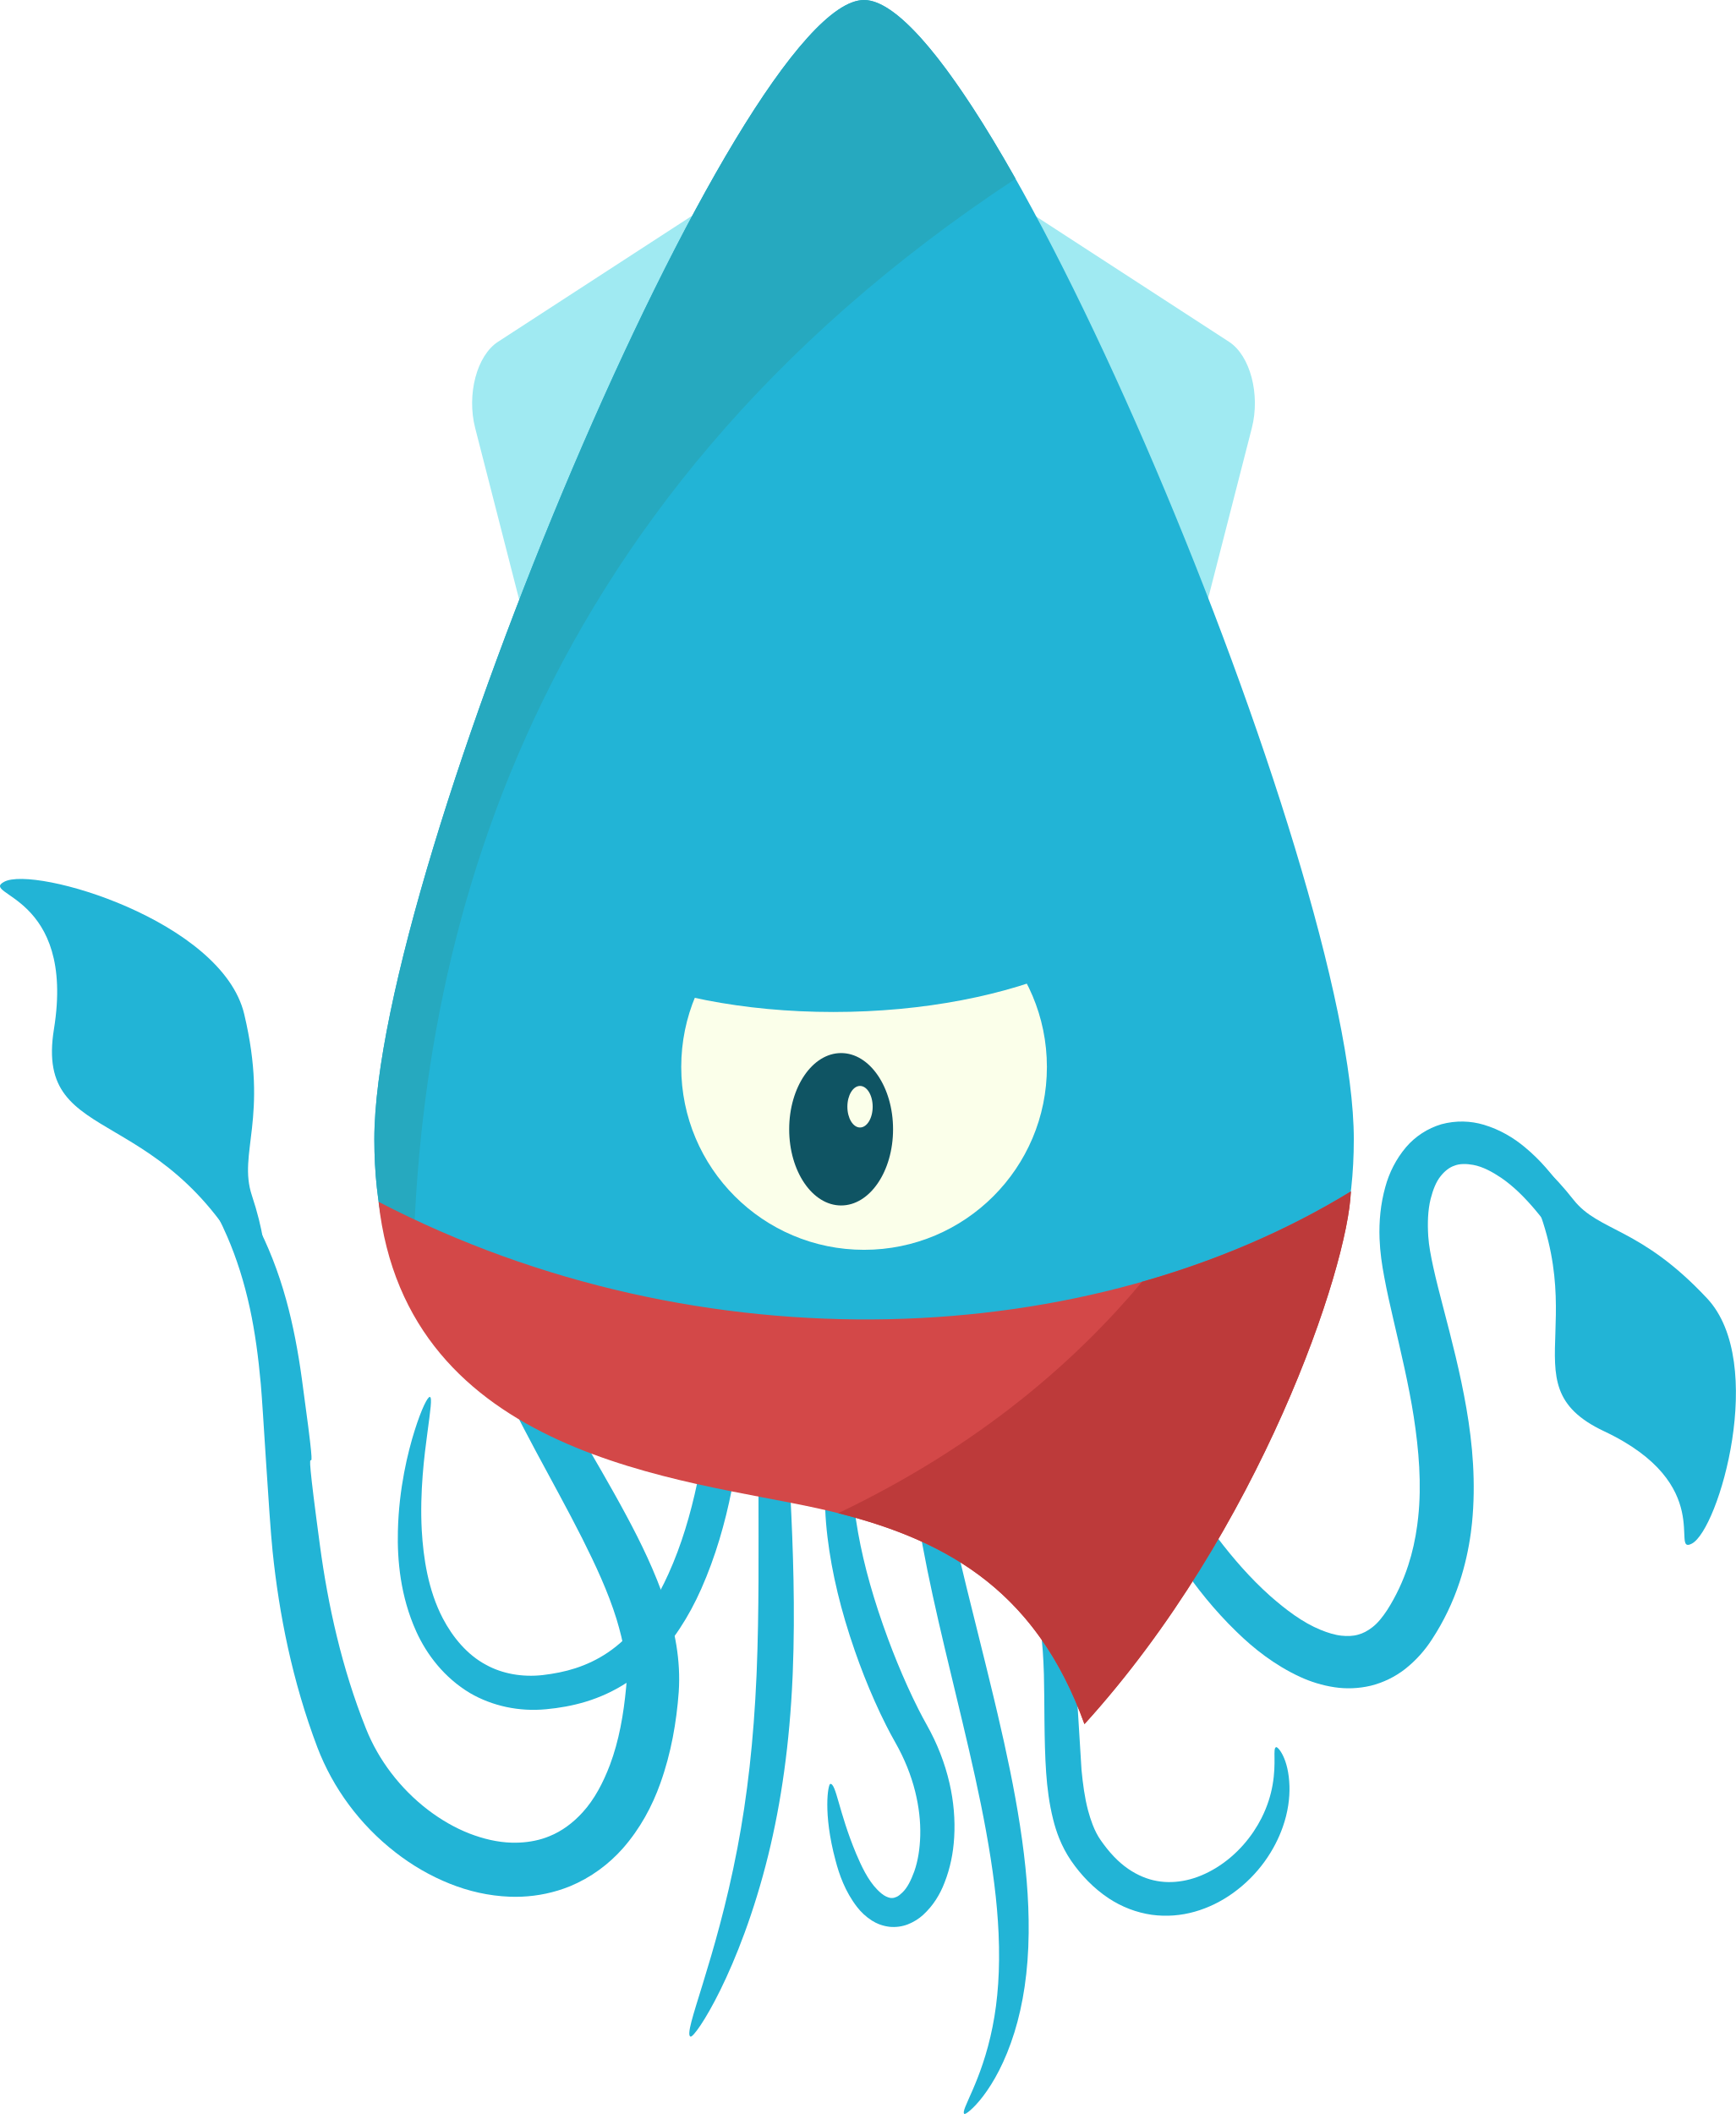
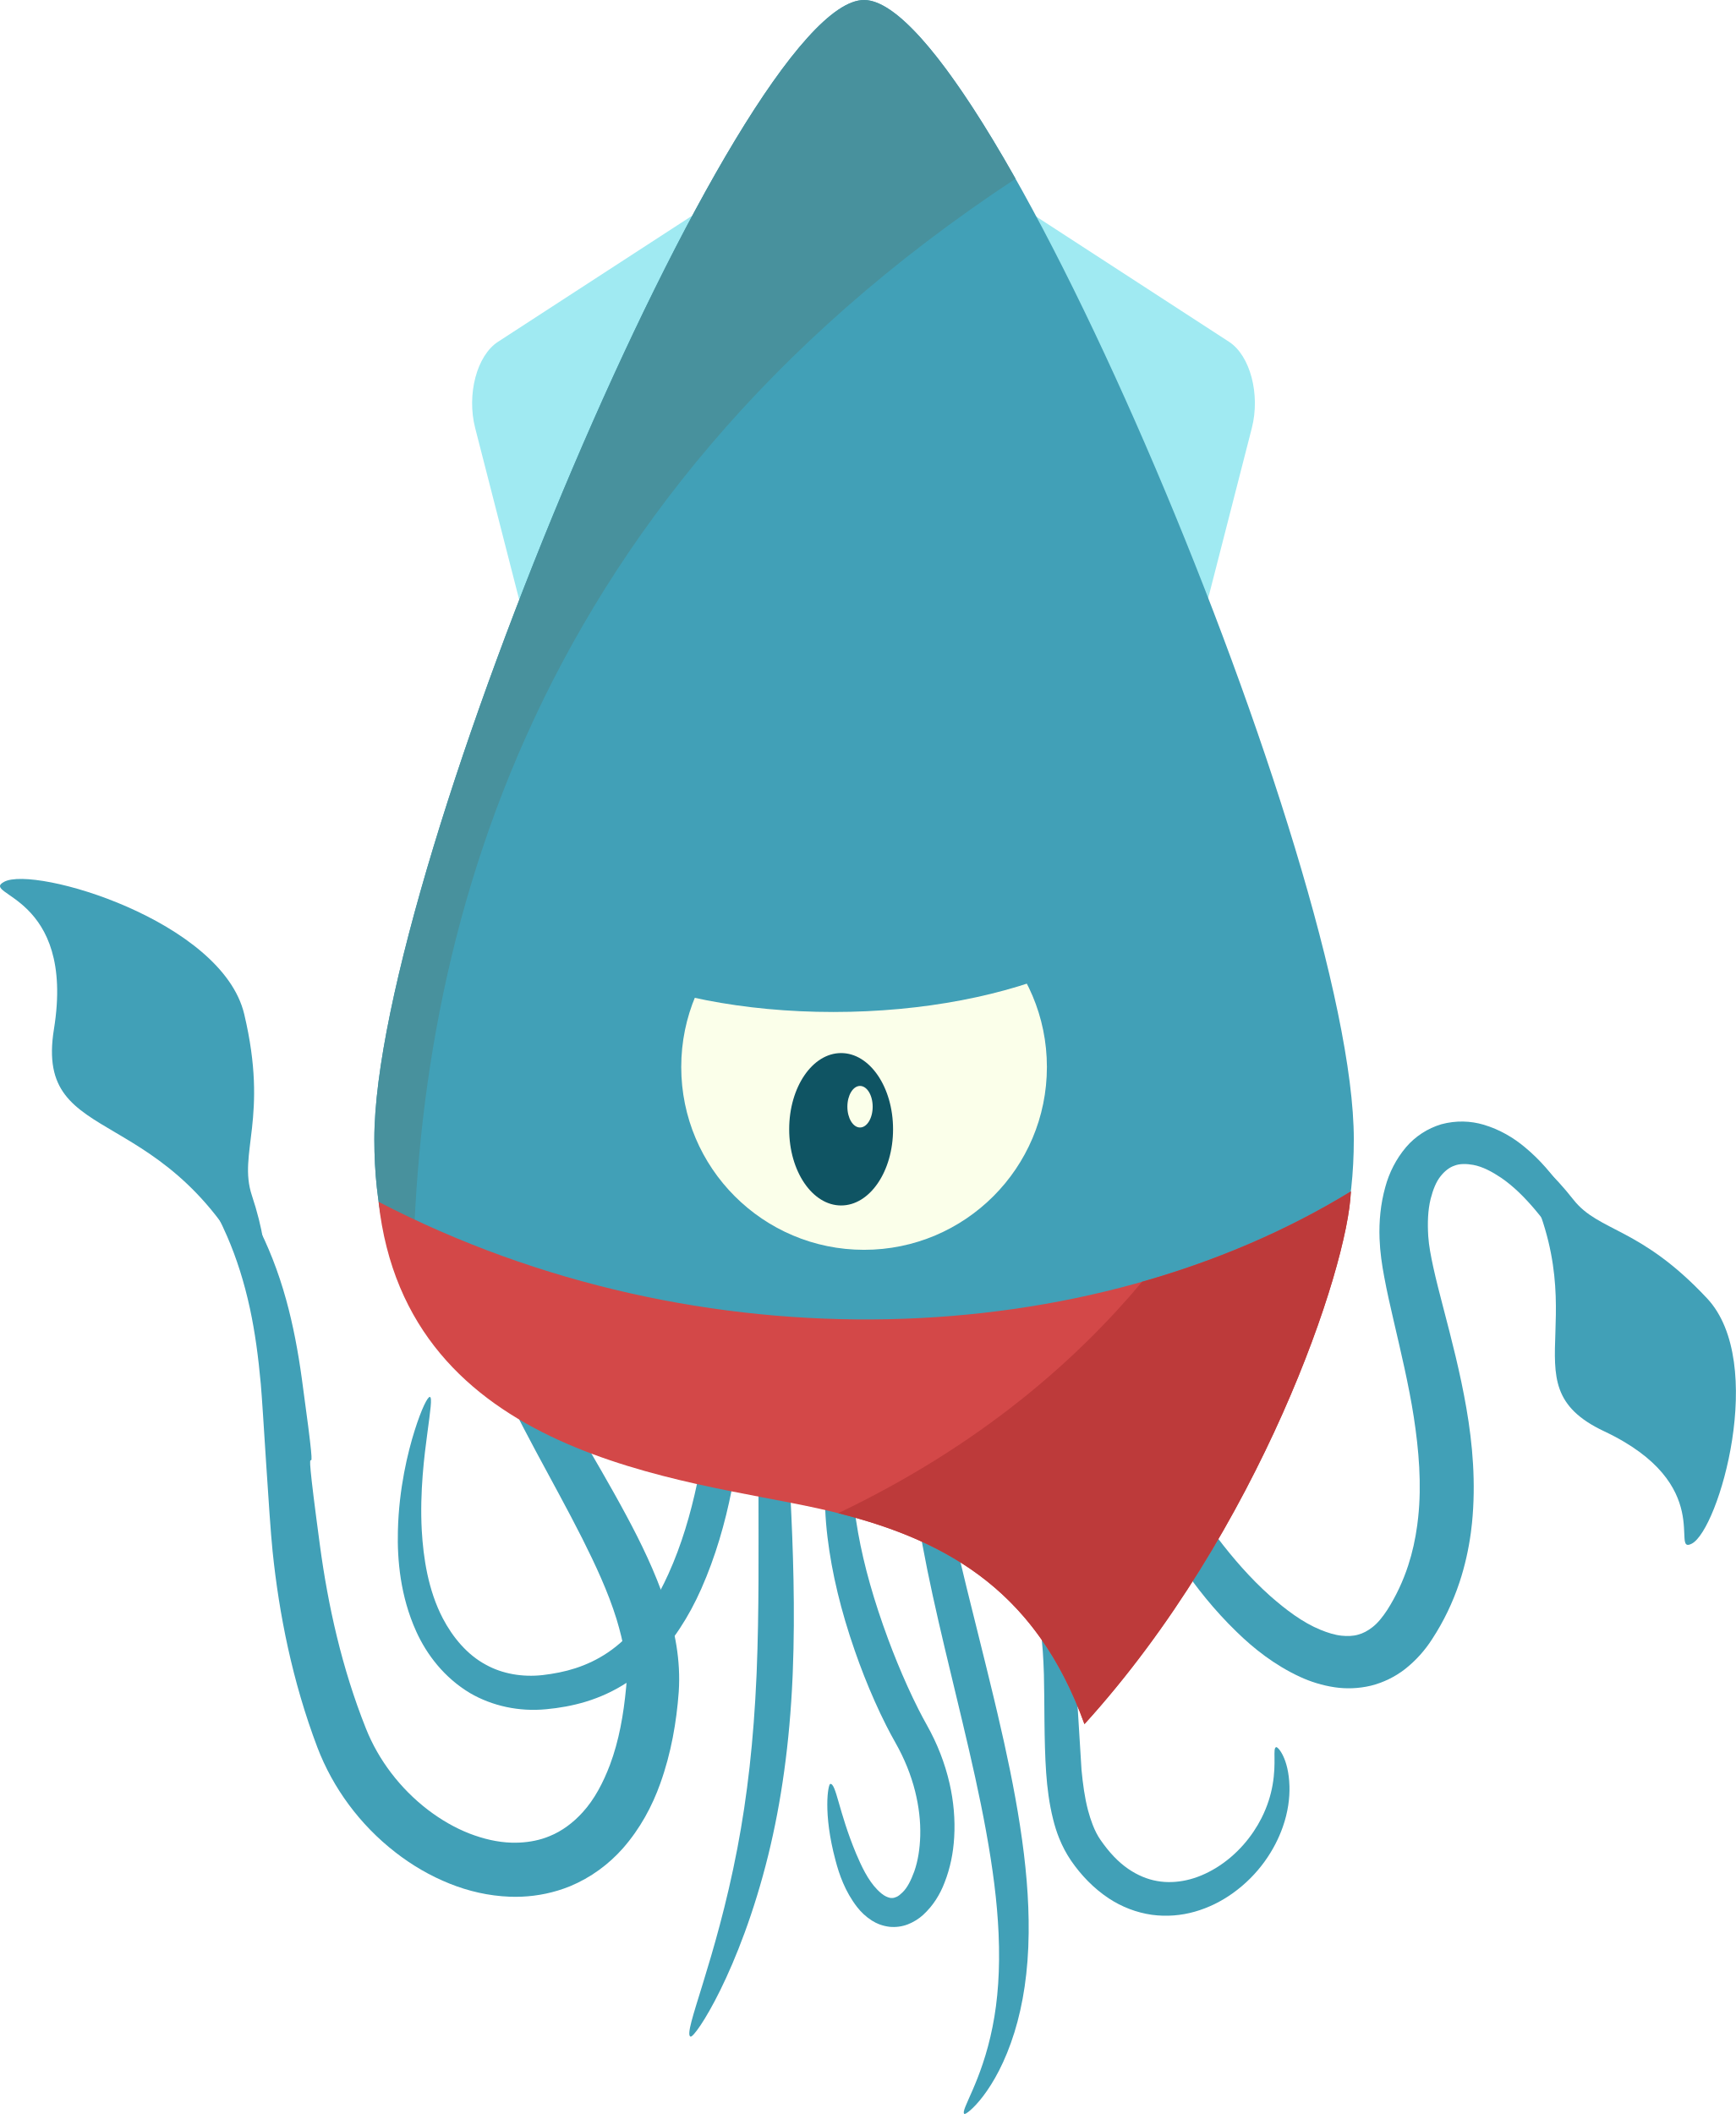
<svg xmlns="http://www.w3.org/2000/svg" version="1.1" id="squid" x="0px" y="0px" width="271.527mm" height="330.661mm" viewBox="0 0 962.105 1171.635" enable-background="new 0 0 738.37 1059.259" xml:space="preserve">
  <defs id="defs3579" />
-   <path style="fill:#22b4d6;fill-opacity:1;fill-rule:evenodd;stroke:none;stroke-width:1;stroke-linecap:butt;stroke-linejoin:miter;stroke-miterlimit:4;stroke-dasharray:none;stroke-opacity:1" d="m 402.847,591.426 c 1.917,-0.134 5.515,18.363 8.449,50.478 2.816,30.818 5.382,79.159 1.079,131.845 -2.592,32.618 -7.86,70.998 -23.696,106.791 -1.718,3.875 -3.6,7.738 -5.668,11.55 -3.829,7.058 -8.222,13.806 -13.287,20.086 -6.287,7.786 -13.66,14.657 -21.997,20.172 -7.257,4.769 -15.07,8.35 -23.069,10.78 -7.361,2.225 -14.745,3.51 -21.904,4.172 -15.024,1.465 -29.88,-1.759 -42.268,-8.95 -14.24,-8.524 -24.006,-21.324 -29.828,-34.221 -8.776,-19.439 -10.548,-39.584 -10.129,-55.712 0.556,-23.583 5.529,-43.642 9.269,-55.534 3.953,-12.567 7.356,-18.981 8.476,-18.663 1.312,0.373 0.264,7.462 -1.444,20.234 -1.571,11.756 -4.254,32.169 -3.072,53.776 0.857,14.958 3.481,33.075 11.684,48.751 5.352,10.211 13.396,20.123 23.955,25.714 8.973,4.966 20.166,6.945 31.384,5.675 6.163,-0.727 12.286,-1.89 18.087,-3.777 6.284,-2.031 12.379,-4.92 17.93,-8.672 6.425,-4.306 12.249,-9.874 17.403,-16.268 4.19,-5.19 7.887,-10.935 11.211,-17.089 1.795,-3.323 3.464,-6.732 5.027,-10.187 14.578,-32.145 20.038,-68.65 23.647,-100.388 5.604,-50.27 5.85,-99.77 6.088,-129.618 0.255,-32.017 0.489,-50.79 2.673,-50.943 z" id="path4467" />
+   <path style="fill:#41a0b7;fill-opacity:1;fill-rule:evenodd;stroke:none;stroke-width:1;stroke-linecap:butt;stroke-linejoin:miter;stroke-miterlimit:4;stroke-dasharray:none;stroke-opacity:1" d="m 402.847,591.426 c 1.917,-0.134 5.515,18.363 8.449,50.478 2.816,30.818 5.382,79.159 1.079,131.845 -2.592,32.618 -7.86,70.998 -23.696,106.791 -1.718,3.875 -3.6,7.738 -5.668,11.55 -3.829,7.058 -8.222,13.806 -13.287,20.086 -6.287,7.786 -13.66,14.657 -21.997,20.172 -7.257,4.769 -15.07,8.35 -23.069,10.78 -7.361,2.225 -14.745,3.51 -21.904,4.172 -15.024,1.465 -29.88,-1.759 -42.268,-8.95 -14.24,-8.524 -24.006,-21.324 -29.828,-34.221 -8.776,-19.439 -10.548,-39.584 -10.129,-55.712 0.556,-23.583 5.529,-43.642 9.269,-55.534 3.953,-12.567 7.356,-18.981 8.476,-18.663 1.312,0.373 0.264,7.462 -1.444,20.234 -1.571,11.756 -4.254,32.169 -3.072,53.776 0.857,14.958 3.481,33.075 11.684,48.751 5.352,10.211 13.396,20.123 23.955,25.714 8.973,4.966 20.166,6.945 31.384,5.675 6.163,-0.727 12.286,-1.89 18.087,-3.777 6.284,-2.031 12.379,-4.92 17.93,-8.672 6.425,-4.306 12.249,-9.874 17.403,-16.268 4.19,-5.19 7.887,-10.935 11.211,-17.089 1.795,-3.323 3.464,-6.732 5.027,-10.187 14.578,-32.145 20.038,-68.65 23.647,-100.388 5.604,-50.27 5.85,-99.77 6.088,-129.618 0.255,-32.017 0.489,-50.79 2.673,-50.943 z" id="path4467" />
  <ellipse style="opacity:1;fill:#fbffea;fill-opacity:1;fill-rule:nonzero;stroke:none;stroke-width:1;stroke-linecap:butt;stroke-linejoin:miter;stroke-miterlimit:4;stroke-dasharray:none;stroke-opacity:1" id="path4521" cx="484.093" cy="595.346" rx="143.829" ry="132.859" />
-   <path style="fill:#22b4d6;fill-opacity:1;fill-rule:evenodd;stroke:none;stroke-width:1;stroke-linecap:butt;stroke-linejoin:miter;stroke-miterlimit:4;stroke-dasharray:none;stroke-opacity:1" d="m 360.31,581.632 c 0.531,1.356 -5.128,4.672 -15.527,10.828 -9.184,5.436 -26.725,15.705 -41.13,29.772 -5.507,5.359 -11.044,11.694 -15.503,18.929 -3.515,5.687 -6.499,12.087 -8.433,18.976 -1.724,6.078 -2.661,12.636 -2.763,19.494 -0.103,6.594 0.609,13.438 1.986,20.528 2.772,14.433 8.264,28.778 15.476,44.306 7.257,15.519 15.697,30.543 25.26,47.153 8.551,14.825 18.566,31.711 27.463,48.334 7.952,14.797 15.898,31.021 21.797,48.639 5.038,14.721 8.442,31.431 7.237,49.157 -1.223,16.5 -4.145,33.753 -10.214,50.665 -4.451,12.524 -11.118,25.016 -20.734,35.978 -7.857,8.884 -17.792,16.232 -29.292,21.016 -2.227,0.903 -4.486,1.7 -6.768,2.393 -8.768,2.659 -17.804,3.747 -26.662,3.409 -11.686,-0.457 -22.878,-3.072 -33.123,-7.173 -11.068,-4.406 -21.207,-10.389 -30.226,-17.418 -19.78,-15.351 -34.672,-35.71 -43.231,-58.113 -13.96,-36.85 -21.28,-74.157 -24.844,-108.736 0,0 0,-4e-5 0,-4e-5 -1.993,-19.285 -5.326,-79.36 -6.539,-92.759 -1.365,-15.011 -3.196,-28.673 -6,-41.698 -3.177,-14.778 -7.441,-28.043 -12.588,-39.949 -6.788,-15.747 -15.132,-29.157 -22.889,-39.894 -20.944,-29.009 -37.621,-41.255 -35.391,-44.024 0.755,-0.938 20.363,7.556 45.793,35.561 9.476,10.444 19.732,23.994 28.493,40.684 6.602,12.606 12.27,26.828 16.641,42.678 3.838,13.924 6.594,28.46 8.728,44.035 12.478,90.78 -2.636,-1.801 10.01,92.255 0,0 0,3e-5 0,3e-5 4.419,32.788 12.051,67.715 25.499,101.388 6.863,17.277 18.884,33.205 34.427,45.084 7.097,5.395 14.855,9.936 23.056,13.114 7.579,2.914 15.475,4.799 23.212,5.008 5.772,0.164 11.566,-0.504 16.933,-2.133 1.398,-0.424 2.763,-0.912 4.088,-1.466 6.866,-2.748 13.163,-7.478 18.341,-13.197 6.564,-7.163 11.395,-16.431 15.144,-26.277 5.056,-13.438 7.59,-28.122 8.972,-42.862 1.281,-12.092 -1.436,-25.15 -5.286,-37.929 -4.736,-15.287 -11.772,-30.29 -19.019,-44.732 -8.04,-15.953 -17.647,-33.245 -25.756,-48.415 -9.134,-17.059 -17.394,-33.187 -24.473,-50.065 -7.108,-16.834 -12.429,-33.442 -14.881,-50.471 -1.204,-8.45 -1.56,-16.831 -0.961,-25.036 0.631,-8.575 2.38,-16.773 5.093,-24.369 3.095,-8.609 7.373,-16.253 12.212,-22.823 6.14,-8.315 13.143,-15.056 19.917,-20.441 17.997,-14.25 36.873,-22.017 47.651,-25.706 11.736,-4.017 18.352,-4.847 18.803,-3.696 z" id="path4427" />
-   <path style="fill:#22b4d6;fill-opacity:1;fill-rule:evenodd;stroke:none;stroke-width:1;stroke-linecap:butt;stroke-linejoin:miter;stroke-miterlimit:4;stroke-dasharray:none;stroke-opacity:1" d="m 624.728,699.502 c 1.41,0.9 -0.948,6.102 -2.078,15.954 -0.538,4.704 -0.724,10.065 -0.26,16.716 0.771,11.185 3.27,23.244 8.389,38.563 0,0 10e-6,10e-6 10e-6,10e-6 4.412,13.077 10.398,26.863 18.476,41.832 7.023,12.986 15.453,26.451 25.548,39.77 8.461,11.135 18.092,22.306 29.089,32.115 8.712,7.66 18.053,14.804 28.064,18.867 3.97,1.62 7.884,2.842 11.578,3.223 3.243,0.336 6.409,0.234 9.102,-0.549 2.702,-0.688 5.434,-2.152 7.908,-4.084 2.997,-2.278 5.688,-5.638 8.264,-9.553 4.859,-7.604 8.803,-15.977 11.686,-24.829 2.302,-7.039 3.926,-14.442 4.964,-22.083 0.199,-1.464 0.376,-2.932 0.531,-4.403 1.994,-18.391 0.385,-37.419 -2.45,-55.864 -2.777,-17.828 -7.22,-36.293 -11.23,-53.641 -1.836,-7.903 -3.62,-15.721 -5.12,-23.808 -1.274,-6.726 -2.326,-13.776 -2.598,-21.256 -0.355,-9.532 0.556,-19.229 3.21,-28.693 2.121,-7.792 5.9,-15.414 11.529,-22.048 5.118,-5.956 11.863,-10.341 19.481,-12.632 8.291,-2.247 16.37,-1.851 23.393,0.224 9.141,2.701 16.71,7.321 22.751,12.348 8.804,7.234 15.611,15.501 20.92,23.29 15.327,22.492 22.872,45.451 26.322,58.953 3.711,14.527 4.016,22.769 2.434,23.255 -1.838,0.565 -5.498,-6.666 -12.061,-19.663 -5.872,-11.63 -16.533,-33.052 -31.825,-51.103 -5.366,-6.329 -11.619,-12.766 -18.764,-17.647 -4.944,-3.315 -10.245,-6.176 -15.465,-7.141 -3.792,-0.687 -7.669,-0.732 -10.573,0.491 -2.697,0.906 -5.341,3.04 -7.454,5.702 -2.58,3.149 -4.284,7.594 -5.591,12.663 -1.539,6.266 -1.777,13.233 -1.314,20.705 0.343,5.291 1.452,10.9 2.776,17.088 1.598,7.308 3.515,14.646 5.552,22.484 4.491,17.203 9.439,36.168 12.793,55.638 3.481,19.986 5.339,41.594 3.122,63.756 -0.182,1.776 -0.392,3.555 -0.633,5.336 -1.258,9.293 -3.319,18.473 -6.262,27.397 -3.724,11.252 -8.862,21.887 -15.228,31.611 -3.889,6.065 -8.905,11.814 -15.163,16.694 -5.491,4.229 -11.864,7.346 -18.778,9.082 -6.864,1.626 -13.664,1.816 -20.035,0.872 -7.026,-1.046 -13.458,-3.123 -19.201,-5.766 -14.096,-6.516 -25.67,-15.681 -35.185,-24.997 -12.284,-11.874 -22.485,-24.765 -31.022,-37.361 -10.236,-15.064 -18.44,-30.164 -24.955,-44.634 -7.495,-16.61 -12.668,-32.212 -15.949,-46.816 0,0 0,-2e-5 0,-2e-5 -3.844,-16.915 -4.73,-31.265 -3.488,-43.645 0.75,-7.462 2.331,-13.645 4.279,-18.634 4.235,-10.868 9.523,-14.418 10.523,-13.779 z" id="path4431" />
-   <path style="fill:#22b4d6;fill-opacity:1;fill-rule:evenodd;stroke:none;stroke-width:1;stroke-linecap:butt;stroke-linejoin:miter;stroke-miterlimit:4;stroke-dasharray:none;stroke-opacity:1" d="m 427.528,717.702 c 1.935,0.015 3.568,11.324 5.271,30.842 1.534,17.58 3.708,49.242 5.275,80.426 1.429,28.343 2.704,63.164 1.298,98.014 -0.036,0.903 -0.074,1.805 -0.114,2.705 -1.613,36.484 -6.248,69.138 -13.472,98.485 -15.905,64.472 -40.695,101.676 -43.11,100.574 -4.343,-1.982 14.042,-41.804 25.986,-104.328 5.509,-28.757 9.061,-59.939 10.617,-95.608 0.038,-0.878 0.075,-1.757 0.111,-2.638 1.345,-33.014 0.981,-69.365 0.995,-96.762 0.01,-34.203 0.536,-60.062 1.949,-80.77 1.341,-19.658 3.293,-30.955 5.195,-30.94 z" id="path4443" />
-   <path style="fill:#22b4d6;fill-opacity:1;fill-rule:evenodd;stroke:none;stroke-width:1;stroke-linecap:butt;stroke-linejoin:miter;stroke-miterlimit:4;stroke-dasharray:none;stroke-opacity:1" d="m 498.59,765.299 c 0.232,0.84 -1.57,1.998 -4.634,4.135 -2.877,2.006 -7.568,5.376 -11.277,10.374 -3.481,4.571 -6.242,10.483 -8.097,18.217 0,0 0,10e-6 0,10e-6 -1.663,7.032 -2.243,14.73 -2.043,23.756 0.216,8.7 1.27,17.781 3.054,27.755 1e-5,0 1e-5,2e-5 1e-5,2e-5 3.323,18.539 8.805,37.723 16.565,58.719 3.24,8.741 6.834,17.59 10.84,26.436 1.923,4.24 3.926,8.472 6.039,12.642 1.507,2.974 3.053,5.885 4.653,8.729 5.804,10.309 10.028,21.208 12.57,32.294 2.303,10.03 3.168,20.13 2.579,29.963 -0.496,8.664 -2.213,17.132 -5.334,25.046 -2.461,6.521 -6.315,12.813 -11.878,17.919 -2.373,2.158 -5.243,3.979 -8.532,5.266 -3.182,1.217 -6.607,1.67 -10.038,1.343 -3.769,-0.443 -7.073,-1.701 -9.799,-3.438 -3.457,-2.206 -6.141,-4.84 -8.204,-7.492 -6.714,-8.644 -9.992,-18.255 -11.955,-25.776 -7.124,-26.398 -4.115,-42.353 -2.955,-42.5 3.291,-0.416 4.571,15.205 14.34,38.646 2.823,6.625 6.452,14.618 11.778,20.005 1.579,1.59 3.185,2.98 4.799,3.731 1.196,0.549 2.363,0.921 3.281,0.856 0.8,0.014 1.733,-0.24 2.607,-0.654 1.002,-0.439 2.051,-1.303 3.167,-2.385 2.848,-2.703 4.819,-6.874 6.641,-11.791 2.068,-5.944 3.054,-12.557 3.271,-19.628 0.218,-7.975 -0.748,-16.25 -2.816,-24.574 -2.285,-9.177 -5.967,-18.286 -10.914,-27.004 -1.773,-3.125 -3.469,-6.297 -5.1,-9.512 -2.288,-4.51 -4.412,-9.032 -6.405,-13.519 -4.175,-9.389 -7.833,-18.762 -11.04,-28.007 -7.671,-22.049 -12.696,-42.836 -15.11,-62.791 0,0 0,-10e-6 0,-10e-6 -1.307,-10.771 -1.732,-20.89 -1.173,-30.561 0.554,-10.006 2.254,-19.015 5.182,-27.099 0,0 0,-10e-6 0,-10e-6 3.233,-9.017 8.069,-15.953 13.364,-20.803 12.808,-11.529 22.518,-8.491 22.571,-8.3 z" id="path4447" />
-   <path style="fill:#22b4d6;fill-opacity:1;fill-rule:evenodd;stroke:none;stroke-width:1;stroke-linecap:butt;stroke-linejoin:miter;stroke-miterlimit:4;stroke-dasharray:none;stroke-opacity:1" d="m 514.977,710.661 c 2.559,0.611 -1.35,21.606 0.914,56.224 1.145,17.403 3.59,36.032 7.917,58.854 0,0 0,2e-5 0,2e-5 7.451,39.284 15.474,67.304 26.915,114.987 0.722,3.007 1.432,6.001 2.131,8.988 5.05,21.534 9.317,41.767 12.444,61.975 3.305,21.299 5.019,40.846 4.82,59.617 -0.209,21.368 -3.089,39.538 -7.88,55.038 -10.299,33.258 -26.695,46.02 -27.741,45.259 -2.519,-1.833 9.462,-17.324 15.622,-48.357 2.947,-14.792 4.209,-31.482 3.328,-51.67 -0.789,-17.753 -3.193,-36.097 -6.941,-56.725 -3.574,-19.621 -8.004,-39.089 -13.101,-60.545 -0.704,-2.956 -1.414,-5.921 -2.131,-8.908 -10.726,-44.631 -19.241,-79.07 -24.52,-116.857 0,0 0,-10e-6 0,-10e-6 -3.279,-23.457 -4.446,-43.474 -3.865,-61.451 1.169,-36.686 9.987,-56.93 12.09,-56.427 z" id="path4451" />
-   <path style="fill:#22b4d6;fill-opacity:1;fill-rule:evenodd;stroke:none;stroke-width:1;stroke-linecap:butt;stroke-linejoin:miter;stroke-miterlimit:4;stroke-dasharray:none;stroke-opacity:1" d="m 541.493,851.441 c 0.093,-0.439 10.207,-3.877 25.297,6.166 5.914,4.008 11.813,10.048 16.401,18.303 3.955,7.107 6.855,15.145 8.902,24.125 1.977,8.567 3.187,17.421 4.02,26.953 0,0 0,1e-5 0,1e-5 -0.168,-1.898 3.335,54.31 3.294,53.878 0.735,7.651 1.723,15.332 3.627,22.527 0.756,2.773 1.603,5.483 2.603,8.039 1.22,3.119 2.65,5.964 4.397,8.438 4.518,6.496 9.591,12.07 15.387,15.991 4.942,3.384 10.402,5.7 15.855,6.644 5.389,0.986 11.022,0.698 16.298,-0.467 5.77,-1.271 11.256,-3.696 16.158,-6.66 12.093,-7.346 20.436,-17.896 25.401,-27.678 3.351,-6.62 5.2,-12.876 6.163,-18.367 2.259,-12.8 -0.045,-20.349 1.973,-21.022 0.978,-0.326 6.956,6.182 7.39,21.631 0.179,6.512 -0.76,14.319 -3.738,22.723 -4.381,12.406 -13.187,26.306 -27.878,36.74 -5.993,4.269 -13.042,7.889 -20.982,10.134 -7.336,2.069 -15.415,2.82 -23.683,1.693 -8.391,-1.198 -16.559,-4.296 -23.848,-9.097 -8.347,-5.544 -15.322,-12.777 -20.918,-20.919 -2.694,-3.955 -4.853,-8.12 -6.571,-12.381 -1.409,-3.495 -2.502,-7.008 -3.349,-10.458 -2.237,-8.877 -3.296,-17.65 -3.877,-25.887 -1.247,-17.288 -0.842,-40.84 -1.246,-54.453 0,0 0,-10e-6 0,-10e-6 -0.283,-9.174 -0.777,-17.263 -1.908,-25.069 -1.208,-8.164 -2.84,-15.048 -5.393,-21.204 -2.902,-7.01 -6.638,-12.387 -10.707,-16.386 -10.382,-10.42 -19.68,-11.039 -19.07,-13.935 z" id="path4459" />
-   <path style="opacity:1;fill:#22b4d6;fill-opacity:1;fill-rule:nonzero;stroke:none;stroke-width:1000;stroke-linecap:butt;stroke-linejoin:miter;stroke-miterlimit:4;stroke-dasharray:none;stroke-opacity:1" d="m 135.36,562.082 c 13.708,57.795 -3.621,76.815 4.244,100.473 12.479,37.535 6.402,55.855 4.748,52.27 C 119.425,660.784 88.03,641.851 64.257,627.841 40.484,613.831 24.333,604.744 29.893,570.394 41.999,495.603 -11.581,496.198 2.322,488.705 19.131,479.646 123.091,510.354 135.36,562.082 Z" id="path4485" />
+   <path style="fill:#41a0b7;fill-opacity:1;fill-rule:evenodd;stroke:none;stroke-width:1;stroke-linecap:butt;stroke-linejoin:miter;stroke-miterlimit:4;stroke-dasharray:none;stroke-opacity:1" d="m 360.31,581.632 c 0.531,1.356 -5.128,4.672 -15.527,10.828 -9.184,5.436 -26.725,15.705 -41.13,29.772 -5.507,5.359 -11.044,11.694 -15.503,18.929 -3.515,5.687 -6.499,12.087 -8.433,18.976 -1.724,6.078 -2.661,12.636 -2.763,19.494 -0.103,6.594 0.609,13.438 1.986,20.528 2.772,14.433 8.264,28.778 15.476,44.306 7.257,15.519 15.697,30.543 25.26,47.153 8.551,14.825 18.566,31.711 27.463,48.334 7.952,14.797 15.898,31.021 21.797,48.639 5.038,14.721 8.442,31.431 7.237,49.157 -1.223,16.5 -4.145,33.753 -10.214,50.665 -4.451,12.524 -11.118,25.016 -20.734,35.978 -7.857,8.884 -17.792,16.232 -29.292,21.016 -2.227,0.903 -4.486,1.7 -6.768,2.393 -8.768,2.659 -17.804,3.747 -26.662,3.409 -11.686,-0.457 -22.878,-3.072 -33.123,-7.173 -11.068,-4.406 -21.207,-10.389 -30.226,-17.418 -19.78,-15.351 -34.672,-35.71 -43.231,-58.113 -13.96,-36.85 -21.28,-74.157 -24.844,-108.736 0,0 0,-4e-5 0,-4e-5 -1.993,-19.285 -5.326,-79.36 -6.539,-92.759 -1.365,-15.011 -3.196,-28.673 -6,-41.698 -3.177,-14.778 -7.441,-28.043 -12.588,-39.949 -6.788,-15.747 -15.132,-29.157 -22.889,-39.894 -20.944,-29.009 -37.621,-41.255 -35.391,-44.024 0.755,-0.938 20.363,7.556 45.793,35.561 9.476,10.444 19.732,23.994 28.493,40.684 6.602,12.606 12.27,26.828 16.641,42.678 3.838,13.924 6.594,28.46 8.728,44.035 12.478,90.78 -2.636,-1.801 10.01,92.255 0,0 0,3e-5 0,3e-5 4.419,32.788 12.051,67.715 25.499,101.388 6.863,17.277 18.884,33.205 34.427,45.084 7.097,5.395 14.855,9.936 23.056,13.114 7.579,2.914 15.475,4.799 23.212,5.008 5.772,0.164 11.566,-0.504 16.933,-2.133 1.398,-0.424 2.763,-0.912 4.088,-1.466 6.866,-2.748 13.163,-7.478 18.341,-13.197 6.564,-7.163 11.395,-16.431 15.144,-26.277 5.056,-13.438 7.59,-28.122 8.972,-42.862 1.281,-12.092 -1.436,-25.15 -5.286,-37.929 -4.736,-15.287 -11.772,-30.29 -19.019,-44.732 -8.04,-15.953 -17.647,-33.245 -25.756,-48.415 -9.134,-17.059 -17.394,-33.187 -24.473,-50.065 -7.108,-16.834 -12.429,-33.442 -14.881,-50.471 -1.204,-8.45 -1.56,-16.831 -0.961,-25.036 0.631,-8.575 2.38,-16.773 5.093,-24.369 3.095,-8.609 7.373,-16.253 12.212,-22.823 6.14,-8.315 13.143,-15.056 19.917,-20.441 17.997,-14.25 36.873,-22.017 47.651,-25.706 11.736,-4.017 18.352,-4.847 18.803,-3.696 z" id="path4427" />
+   <path style="fill:#41a0b7;fill-opacity:1;fill-rule:evenodd;stroke:none;stroke-width:1;stroke-linecap:butt;stroke-linejoin:miter;stroke-miterlimit:4;stroke-dasharray:none;stroke-opacity:1" d="m 624.728,699.502 c 1.41,0.9 -0.948,6.102 -2.078,15.954 -0.538,4.704 -0.724,10.065 -0.26,16.716 0.771,11.185 3.27,23.244 8.389,38.563 0,0 10e-6,10e-6 10e-6,10e-6 4.412,13.077 10.398,26.863 18.476,41.832 7.023,12.986 15.453,26.451 25.548,39.77 8.461,11.135 18.092,22.306 29.089,32.115 8.712,7.66 18.053,14.804 28.064,18.867 3.97,1.62 7.884,2.842 11.578,3.223 3.243,0.336 6.409,0.234 9.102,-0.549 2.702,-0.688 5.434,-2.152 7.908,-4.084 2.997,-2.278 5.688,-5.638 8.264,-9.553 4.859,-7.604 8.803,-15.977 11.686,-24.829 2.302,-7.039 3.926,-14.442 4.964,-22.083 0.199,-1.464 0.376,-2.932 0.531,-4.403 1.994,-18.391 0.385,-37.419 -2.45,-55.864 -2.777,-17.828 -7.22,-36.293 -11.23,-53.641 -1.836,-7.903 -3.62,-15.721 -5.12,-23.808 -1.274,-6.726 -2.326,-13.776 -2.598,-21.256 -0.355,-9.532 0.556,-19.229 3.21,-28.693 2.121,-7.792 5.9,-15.414 11.529,-22.048 5.118,-5.956 11.863,-10.341 19.481,-12.632 8.291,-2.247 16.37,-1.851 23.393,0.224 9.141,2.701 16.71,7.321 22.751,12.348 8.804,7.234 15.611,15.501 20.92,23.29 15.327,22.492 22.872,45.451 26.322,58.953 3.711,14.527 4.016,22.769 2.434,23.255 -1.838,0.565 -5.498,-6.666 -12.061,-19.663 -5.872,-11.63 -16.533,-33.052 -31.825,-51.103 -5.366,-6.329 -11.619,-12.766 -18.764,-17.647 -4.944,-3.315 -10.245,-6.176 -15.465,-7.141 -3.792,-0.687 -7.669,-0.732 -10.573,0.491 -2.697,0.906 -5.341,3.04 -7.454,5.702 -2.58,3.149 -4.284,7.594 -5.591,12.663 -1.539,6.266 -1.777,13.233 -1.314,20.705 0.343,5.291 1.452,10.9 2.776,17.088 1.598,7.308 3.515,14.646 5.552,22.484 4.491,17.203 9.439,36.168 12.793,55.638 3.481,19.986 5.339,41.594 3.122,63.756 -0.182,1.776 -0.392,3.555 -0.633,5.336 -1.258,9.293 -3.319,18.473 -6.262,27.397 -3.724,11.252 -8.862,21.887 -15.228,31.611 -3.889,6.065 -8.905,11.814 -15.163,16.694 -5.491,4.229 -11.864,7.346 -18.778,9.082 -6.864,1.626 -13.664,1.816 -20.035,0.872 -7.026,-1.046 -13.458,-3.123 -19.201,-5.766 -14.096,-6.516 -25.67,-15.681 -35.185,-24.997 -12.284,-11.874 -22.485,-24.765 -31.022,-37.361 -10.236,-15.064 -18.44,-30.164 -24.955,-44.634 -7.495,-16.61 -12.668,-32.212 -15.949,-46.816 0,0 0,-2e-5 0,-2e-5 -3.844,-16.915 -4.73,-31.265 -3.488,-43.645 0.75,-7.462 2.331,-13.645 4.279,-18.634 4.235,-10.868 9.523,-14.418 10.523,-13.779 z" id="path4431" />
+   <path style="fill:#41a0b7;fill-opacity:1;fill-rule:evenodd;stroke:none;stroke-width:1;stroke-linecap:butt;stroke-linejoin:miter;stroke-miterlimit:4;stroke-dasharray:none;stroke-opacity:1" d="m 427.528,717.702 c 1.935,0.015 3.568,11.324 5.271,30.842 1.534,17.58 3.708,49.242 5.275,80.426 1.429,28.343 2.704,63.164 1.298,98.014 -0.036,0.903 -0.074,1.805 -0.114,2.705 -1.613,36.484 -6.248,69.138 -13.472,98.485 -15.905,64.472 -40.695,101.676 -43.11,100.574 -4.343,-1.982 14.042,-41.804 25.986,-104.328 5.509,-28.757 9.061,-59.939 10.617,-95.608 0.038,-0.878 0.075,-1.757 0.111,-2.638 1.345,-33.014 0.981,-69.365 0.995,-96.762 0.01,-34.203 0.536,-60.062 1.949,-80.77 1.341,-19.658 3.293,-30.955 5.195,-30.94 z" id="path4443" />
+   <path style="fill:#41a0b7;fill-opacity:1;fill-rule:evenodd;stroke:none;stroke-width:1;stroke-linecap:butt;stroke-linejoin:miter;stroke-miterlimit:4;stroke-dasharray:none;stroke-opacity:1" d="m 498.59,765.299 c 0.232,0.84 -1.57,1.998 -4.634,4.135 -2.877,2.006 -7.568,5.376 -11.277,10.374 -3.481,4.571 -6.242,10.483 -8.097,18.217 0,0 0,10e-6 0,10e-6 -1.663,7.032 -2.243,14.73 -2.043,23.756 0.216,8.7 1.27,17.781 3.054,27.755 1e-5,0 1e-5,2e-5 1e-5,2e-5 3.323,18.539 8.805,37.723 16.565,58.719 3.24,8.741 6.834,17.59 10.84,26.436 1.923,4.24 3.926,8.472 6.039,12.642 1.507,2.974 3.053,5.885 4.653,8.729 5.804,10.309 10.028,21.208 12.57,32.294 2.303,10.03 3.168,20.13 2.579,29.963 -0.496,8.664 -2.213,17.132 -5.334,25.046 -2.461,6.521 -6.315,12.813 -11.878,17.919 -2.373,2.158 -5.243,3.979 -8.532,5.266 -3.182,1.217 -6.607,1.67 -10.038,1.343 -3.769,-0.443 -7.073,-1.701 -9.799,-3.438 -3.457,-2.206 -6.141,-4.84 -8.204,-7.492 -6.714,-8.644 -9.992,-18.255 -11.955,-25.776 -7.124,-26.398 -4.115,-42.353 -2.955,-42.5 3.291,-0.416 4.571,15.205 14.34,38.646 2.823,6.625 6.452,14.618 11.778,20.005 1.579,1.59 3.185,2.98 4.799,3.731 1.196,0.549 2.363,0.921 3.281,0.856 0.8,0.014 1.733,-0.24 2.607,-0.654 1.002,-0.439 2.051,-1.303 3.167,-2.385 2.848,-2.703 4.819,-6.874 6.641,-11.791 2.068,-5.944 3.054,-12.557 3.271,-19.628 0.218,-7.975 -0.748,-16.25 -2.816,-24.574 -2.285,-9.177 -5.967,-18.286 -10.914,-27.004 -1.773,-3.125 -3.469,-6.297 -5.1,-9.512 -2.288,-4.51 -4.412,-9.032 -6.405,-13.519 -4.175,-9.389 -7.833,-18.762 -11.04,-28.007 -7.671,-22.049 -12.696,-42.836 -15.11,-62.791 0,0 0,-10e-6 0,-10e-6 -1.307,-10.771 -1.732,-20.89 -1.173,-30.561 0.554,-10.006 2.254,-19.015 5.182,-27.099 0,0 0,-10e-6 0,-10e-6 3.233,-9.017 8.069,-15.953 13.364,-20.803 12.808,-11.529 22.518,-8.491 22.571,-8.3 z" id="path4447" />
+   <path style="fill:#41a0b7;fill-opacity:1;fill-rule:evenodd;stroke:none;stroke-width:1;stroke-linecap:butt;stroke-linejoin:miter;stroke-miterlimit:4;stroke-dasharray:none;stroke-opacity:1" d="m 514.977,710.661 c 2.559,0.611 -1.35,21.606 0.914,56.224 1.145,17.403 3.59,36.032 7.917,58.854 0,0 0,2e-5 0,2e-5 7.451,39.284 15.474,67.304 26.915,114.987 0.722,3.007 1.432,6.001 2.131,8.988 5.05,21.534 9.317,41.767 12.444,61.975 3.305,21.299 5.019,40.846 4.82,59.617 -0.209,21.368 -3.089,39.538 -7.88,55.038 -10.299,33.258 -26.695,46.02 -27.741,45.259 -2.519,-1.833 9.462,-17.324 15.622,-48.357 2.947,-14.792 4.209,-31.482 3.328,-51.67 -0.789,-17.753 -3.193,-36.097 -6.941,-56.725 -3.574,-19.621 -8.004,-39.089 -13.101,-60.545 -0.704,-2.956 -1.414,-5.921 -2.131,-8.908 -10.726,-44.631 -19.241,-79.07 -24.52,-116.857 0,0 0,-10e-6 0,-10e-6 -3.279,-23.457 -4.446,-43.474 -3.865,-61.451 1.169,-36.686 9.987,-56.93 12.09,-56.427 z" id="path4451" />
+   <path style="fill:#41a0b7;fill-opacity:1;fill-rule:evenodd;stroke:none;stroke-width:1;stroke-linecap:butt;stroke-linejoin:miter;stroke-miterlimit:4;stroke-dasharray:none;stroke-opacity:1" d="m 541.493,851.441 c 0.093,-0.439 10.207,-3.877 25.297,6.166 5.914,4.008 11.813,10.048 16.401,18.303 3.955,7.107 6.855,15.145 8.902,24.125 1.977,8.567 3.187,17.421 4.02,26.953 0,0 0,1e-5 0,1e-5 -0.168,-1.898 3.335,54.31 3.294,53.878 0.735,7.651 1.723,15.332 3.627,22.527 0.756,2.773 1.603,5.483 2.603,8.039 1.22,3.119 2.65,5.964 4.397,8.438 4.518,6.496 9.591,12.07 15.387,15.991 4.942,3.384 10.402,5.7 15.855,6.644 5.389,0.986 11.022,0.698 16.298,-0.467 5.77,-1.271 11.256,-3.696 16.158,-6.66 12.093,-7.346 20.436,-17.896 25.401,-27.678 3.351,-6.62 5.2,-12.876 6.163,-18.367 2.259,-12.8 -0.045,-20.349 1.973,-21.022 0.978,-0.326 6.956,6.182 7.39,21.631 0.179,6.512 -0.76,14.319 -3.738,22.723 -4.381,12.406 -13.187,26.306 -27.878,36.74 -5.993,4.269 -13.042,7.889 -20.982,10.134 -7.336,2.069 -15.415,2.82 -23.683,1.693 -8.391,-1.198 -16.559,-4.296 -23.848,-9.097 -8.347,-5.544 -15.322,-12.777 -20.918,-20.919 -2.694,-3.955 -4.853,-8.12 -6.571,-12.381 -1.409,-3.495 -2.502,-7.008 -3.349,-10.458 -2.237,-8.877 -3.296,-17.65 -3.877,-25.887 -1.247,-17.288 -0.842,-40.84 -1.246,-54.453 0,0 0,-10e-6 0,-10e-6 -0.283,-9.174 -0.777,-17.263 -1.908,-25.069 -1.208,-8.164 -2.84,-15.048 -5.393,-21.204 -2.902,-7.01 -6.638,-12.387 -10.707,-16.386 -10.382,-10.42 -19.68,-11.039 -19.07,-13.935 z" id="path4459" />
+   <path style="opacity:1;fill:#41a0b7;fill-opacity:1;fill-rule:nonzero;stroke:none;stroke-width:1000;stroke-linecap:butt;stroke-linejoin:miter;stroke-miterlimit:4;stroke-dasharray:none;stroke-opacity:1" d="m 135.36,562.082 c 13.708,57.795 -3.621,76.815 4.244,100.473 12.479,37.535 6.402,55.855 4.748,52.27 C 119.425,660.784 88.03,641.851 64.257,627.841 40.484,613.831 24.333,604.744 29.893,570.394 41.999,495.603 -11.581,496.198 2.322,488.705 19.131,479.646 123.091,510.354 135.36,562.082 Z" id="path4485" />
  <g id="wings_1_" transform="matrix(0.9218482,0,0,1.467159,142.0774,-89.97801)">
    <g id="right_1_">
      <path d="m 248.566,301.502 c -5.196,12.73 0.969,27.397 13.7,32.593 l 226.221,92.329 c 12.73,5.196 27.397,-0.969 32.594,-13.7 l 77.416,-189.685 c 5.195,-12.73 -0.97,-27.397 -13.7,-32.593 L 358.575,98.12 c -12.73,-5.196 -27.397,0.969 -32.593,13.7 l -77.416,189.682 z" id="path3522" style="fill:#a0eaf2" />
    </g>
    <g id="left_1_">
      <path d="m 481.498,301.503 c 5.195,12.73 -0.97,27.397 -13.7,32.593 l -226.221,92.329 c -12.73,5.196 -27.397,-0.969 -32.593,-13.7 L 131.568,223.04 c -5.196,-12.73 0.969,-27.397 13.7,-32.593 L 371.489,98.12 c 12.73,-5.196 27.397,0.969 32.593,13.7 l 77.416,189.683 z" id="path3525" style="fill:#a0eaf2" />
    </g>
  </g>
  <g id="fingers" display="none" style="display:none" transform="translate(113.5495,-21.45506)">
    <g display="inline" id="g3528" style="display:inline">
      <path d="m 203.823,609.804 c 0,-11.462 0,-11.462 0,-11.462 2,-12.086 1.309,-23.673 -1.361,-25.748 -2.669,-2.075 -24.168,21.094 -47.8,51.488 L 42.957,767.762 c -23.632,30.395 -19.337,73.63 9.537,96.08 28.874,22.45 71.836,15.951 95.468,-14.443 l 56.932,-73.22 c 23.632,-30.394 25.85,-81.73 4.976,-114.081 -0.001,0 -6.047,-9.31 -6.047,-52.294 z" id="path3530" style="fill:#111a2c" />
    </g>
    <g display="inline" id="g3532" style="display:inline">
      <path d="m 243.674,709.733 c -16.315,-23.879 -37.996,-13.038 -48.178,24.091 l -46.373,169.088 c -10.183,37.129 10.345,75.422 45.618,85.095 35.272,9.674 72.463,-12.789 82.646,-49.918 L 305.86,834.27 C 316.042,797.14 259.989,733.612 243.674,709.733 Z" id="path3534" style="fill:#111a2c" />
    </g>
    <g display="inline" id="g3536" style="display:inline">
      <path d="m 366.347,772.741 c -24.094,0 -24.094,0 -24.094,0 -23.887,-9 -43.43,16.344 -43.43,54.844 l 0,140.156 c 0,38.5 29.925,70 66.5,70 36.575,0 66.5,-31.5 66.5,-70 l 0,-139.24 c 0,-38.5 -18.98,-63.761 -42.178,-55.761 0,10e-4 0,10e-4 -23.298,10e-4 z" id="path3538" style="fill:#111a2c" />
    </g>
    <g display="inline" id="g3540" style="display:inline">
      <path d="m 536.542,731.188 c -9.212,-37.382 -30.104,-47.799 -46.43,-23.148 -16.326,24.651 -74.246,89.306 -65.035,126.688 l 25.45,103.281 c 9.212,37.382 45.804,60.807 81.316,52.057 35.513,-8.751 57.032,-46.496 47.82,-83.878 l -43.121,-175 z" id="path3542" style="fill:#111a2c" />
    </g>
    <g display="inline" id="g3544" style="display:inline">
      <path d="m 581.353,647.493 c -29.016,-25.305 -52.53,-43.521 -52.53,-40.479 0,0 0,0 0,2.79 0,48.12 -12.463,64.887 -12.463,64.887 -22.949,30.912 -17.994,76.908 11.021,102.213 L 598.2,838.67 c 29.016,25.305 72.423,23.456 96.463,-4.109 24.04,-27.564 19.976,-70.821 -9.04,-96.126 l -104.27,-90.942 z" id="path3546" style="fill:#111a2c" />
    </g>
  </g>
-   <path id="body_1_" d="m 478.896,-6.1035164e-5 c -68.81,0 -271.429,481.522 -271.429,631.428 0,149.906 121.522,191.429 271.429,191.429 149.905,0 271.429,-41.522 271.429,-191.429 0,-149.907 -202.619,-631.428 -271.429,-631.428 z m 0,692.682 c -55.964,0 -101.333,-45.368 -101.333,-101.333 0,-55.964 45.369,-101.333 101.333,-101.333 55.965,0 101.333,45.369 101.333,101.333 0,55.965 -45.368,101.333 -101.333,101.333 z" style="fill:#22b4d6" />
-   <path id="highlight" d="m 478.896,-6.1035164e-5 c -68.81,0 -271.429,481.522 -271.429,631.428 0,37.477 7.595,68.18 21.331,93.153 -1.005,-193.066 57.573,-443.372 334.042,-625.54 -33.674,-59.69 -64.276,-99.041 -83.944,-99.041 z" style="fill:#26a9bf" />
+   <path id="body_1_" d="m 478.896,-6.1035164e-5 c -68.81,0 -271.429,481.522 -271.429,631.428 0,149.906 121.522,191.429 271.429,191.429 149.905,0 271.429,-41.522 271.429,-191.429 0,-149.907 -202.619,-631.428 -271.429,-631.428 z m 0,692.682 c -55.964,0 -101.333,-45.368 -101.333,-101.333 0,-55.964 45.369,-101.333 101.333,-101.333 55.965,0 101.333,45.369 101.333,101.333 0,55.965 -45.368,101.333 -101.333,101.333 z" style="fill:#41a0b7;fill-opacity:1" />
+   <path id="highlight" d="m 478.896,-6.1035164e-5 c -68.81,0 -271.429,481.522 -271.429,631.428 0,37.477 7.595,68.18 21.331,93.153 -1.005,-193.066 57.573,-443.372 334.042,-625.54 -33.674,-59.69 -64.276,-99.041 -83.944,-99.041 z" style="fill:#48919d;fill-opacity:1" />
  <circle id="little_circle_2_" display="none" cx="478.896" cy="591.349" r="101.333" style="display:none;fill:none" />
  <circle id="big_circle" display="none" cx="479.896" cy="588.349" r="162.445" style="display:none;fill:none" />
  <path id="shadow_1_" display="none" d="m 214.372,677.286 c 15.571,131.32 166.294,174.896 239,194 68.506,18 99.574,57.604 127,128 97.442,-99.312 162.47,-289.062 164,-328 -144.197,81.838 -351.053,91.884 -530,6 z" style="display:none" />
  <path id="bandana_2_" d="m 209.8,666.079 c 15.571,141.862 169.47,153.575 243.124,169.826 68.954,15.215 120.689,43.608 148.115,119.655 97.442,-107.285 146.12,-253.172 147.65,-295.237 -144.196,88.408 -359.942,98.535 -538.889,5.756 z" style="fill:#d34848;fill-opacity:1" />
  <path id="shading" d="m 632.995,710.379 c -36.596,43.771 -90.099,90.88 -168.432,128.27 63.141,15.87 110.617,45.206 136.476,116.911 97.442,-107.285 146.12,-253.172 147.65,-295.237 -34.886,21.388 -73.968,38.18 -115.694,50.056 z" style="fill:#bd3a3a;fill-opacity:1" />
  <ellipse style="opacity:1;fill:#0f5463;fill-opacity:1;fill-rule:nonzero;stroke:none;stroke-width:1000;stroke-linecap:square;stroke-linejoin:miter;stroke-miterlimit:4;stroke-dasharray:none;stroke-opacity:1" id="path4391" cx="466.174" cy="625.871" rx="28.787" ry="42.232" />
-   <ellipse style="opacity:1;fill:#22b4d6;fill-opacity:1;fill-rule:nonzero;stroke:none;stroke-width:1000;stroke-linecap:square;stroke-linejoin:miter;stroke-miterlimit:4;stroke-dasharray:none;stroke-opacity:1" id="path4425" cx="493.287" cy="478.832" rx="181.639" ry="82.981" transform="matrix(1,-1.3071103e-4,-0.05590145,0.9984363,0,0)" />
-   <path id="path4566" d="m 946.16,719.631 c -37.193,-39.795 -59.96,-36.767 -74.099,-54.721 -22.432,-28.486 -39.245,-33.405 -37.325,-30.343 28.941,46.151 28.157,79.051 27.317,103.796 -0.84,24.745 -1.738,41.335 26.974,54.867 62.516,29.464 36.24,68.716 48.62,62.299 14.967,-7.759 41.801,-100.279 8.512,-135.896 z" style="opacity:1;fill:#22b4d6;fill-opacity:1;fill-rule:nonzero;stroke:none;stroke-width:1000;stroke-linecap:butt;stroke-linejoin:miter;stroke-miterlimit:4;stroke-dasharray:none;stroke-opacity:1" />
+   <ellipse style="opacity:1;fill:#41a0b7;fill-opacity:1;fill-rule:nonzero;stroke:none;stroke-width:1000;stroke-linecap:square;stroke-linejoin:miter;stroke-miterlimit:4;stroke-dasharray:none;stroke-opacity:1" id="path4425" cx="493.287" cy="478.832" rx="181.639" ry="82.981" transform="matrix(1,-1.3071103e-4,-0.05590145,0.9984363,0,0)" />
+   <path id="path4566" d="m 946.16,719.631 c -37.193,-39.795 -59.96,-36.767 -74.099,-54.721 -22.432,-28.486 -39.245,-33.405 -37.325,-30.343 28.941,46.151 28.157,79.051 27.317,103.796 -0.84,24.745 -1.738,41.335 26.974,54.867 62.516,29.464 36.24,68.716 48.62,62.299 14.967,-7.759 41.801,-100.279 8.512,-135.896 z" style="opacity:1;fill:#41a0b7;fill-opacity:1;fill-rule:nonzero;stroke:none;stroke-width:1000;stroke-linecap:butt;stroke-linejoin:miter;stroke-miterlimit:4;stroke-dasharray:none;stroke-opacity:1" />
  <ellipse style="opacity:1;fill:#fbffea;fill-opacity:1;fill-rule:nonzero;stroke:none;stroke-width:1;stroke-linecap:butt;stroke-linejoin:miter;stroke-miterlimit:4;stroke-dasharray:none;stroke-opacity:1" id="path4883" cx="476.652" cy="613.371" rx="7.01" ry="11.516" />
</svg>
